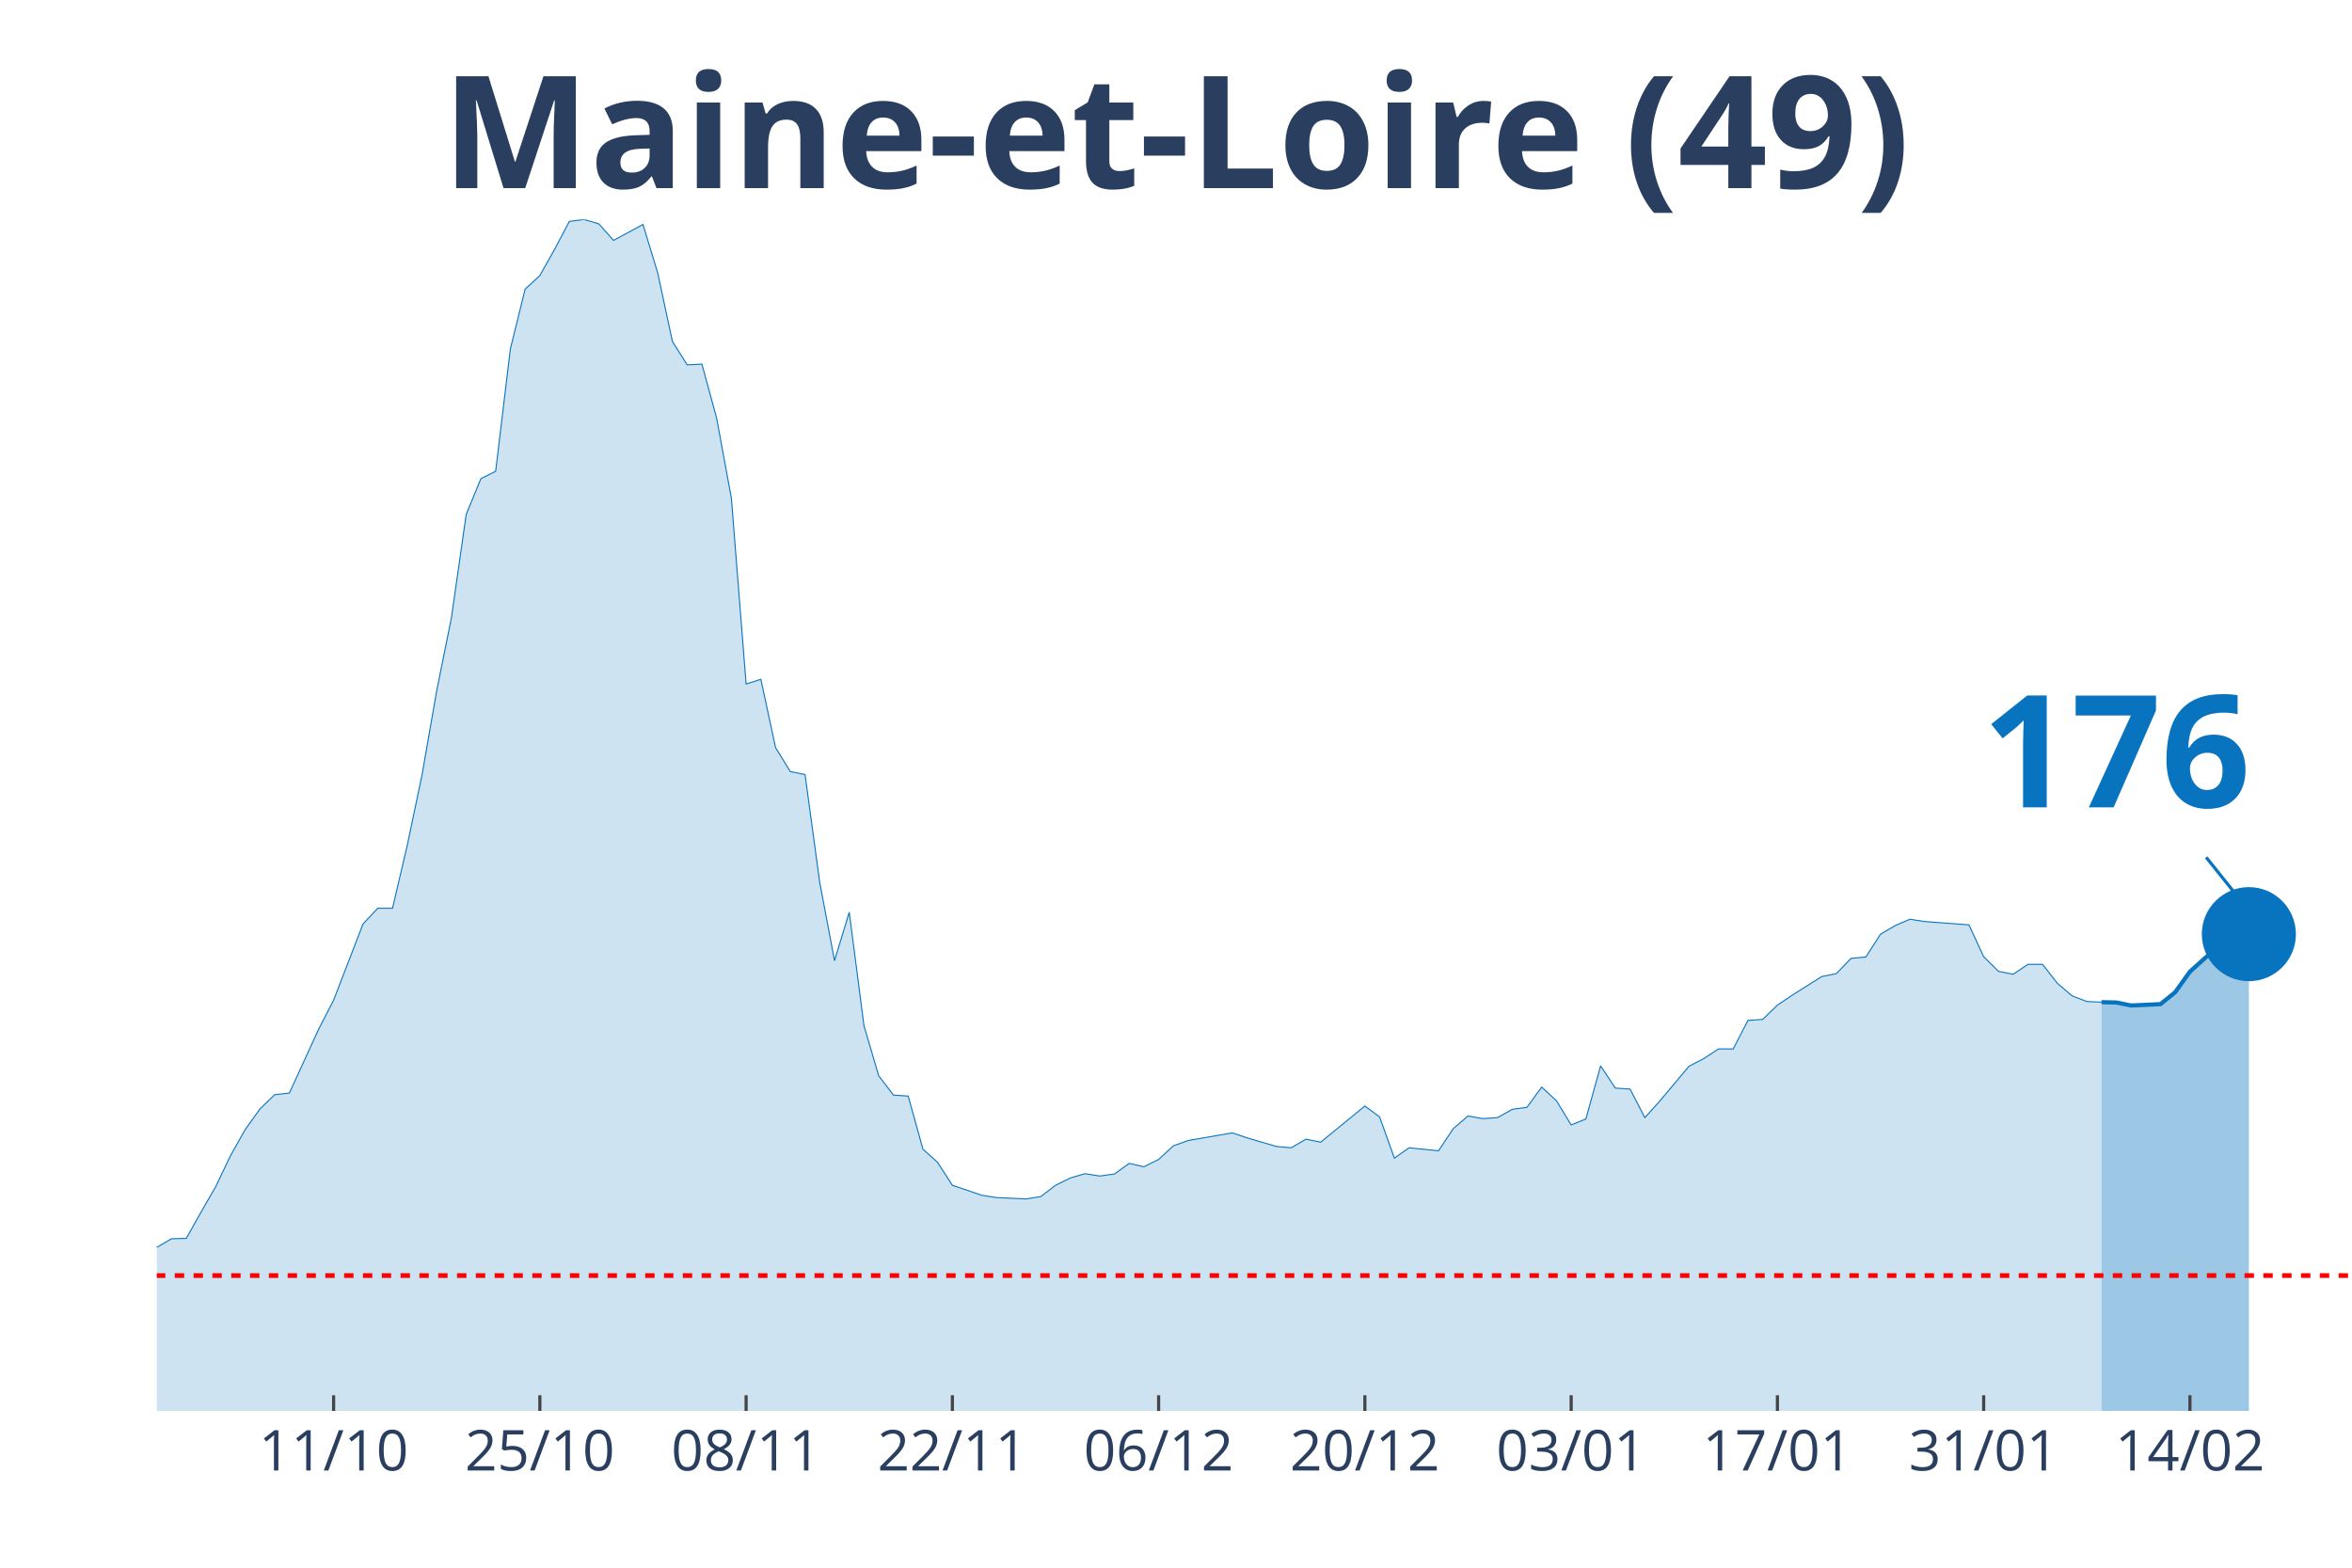
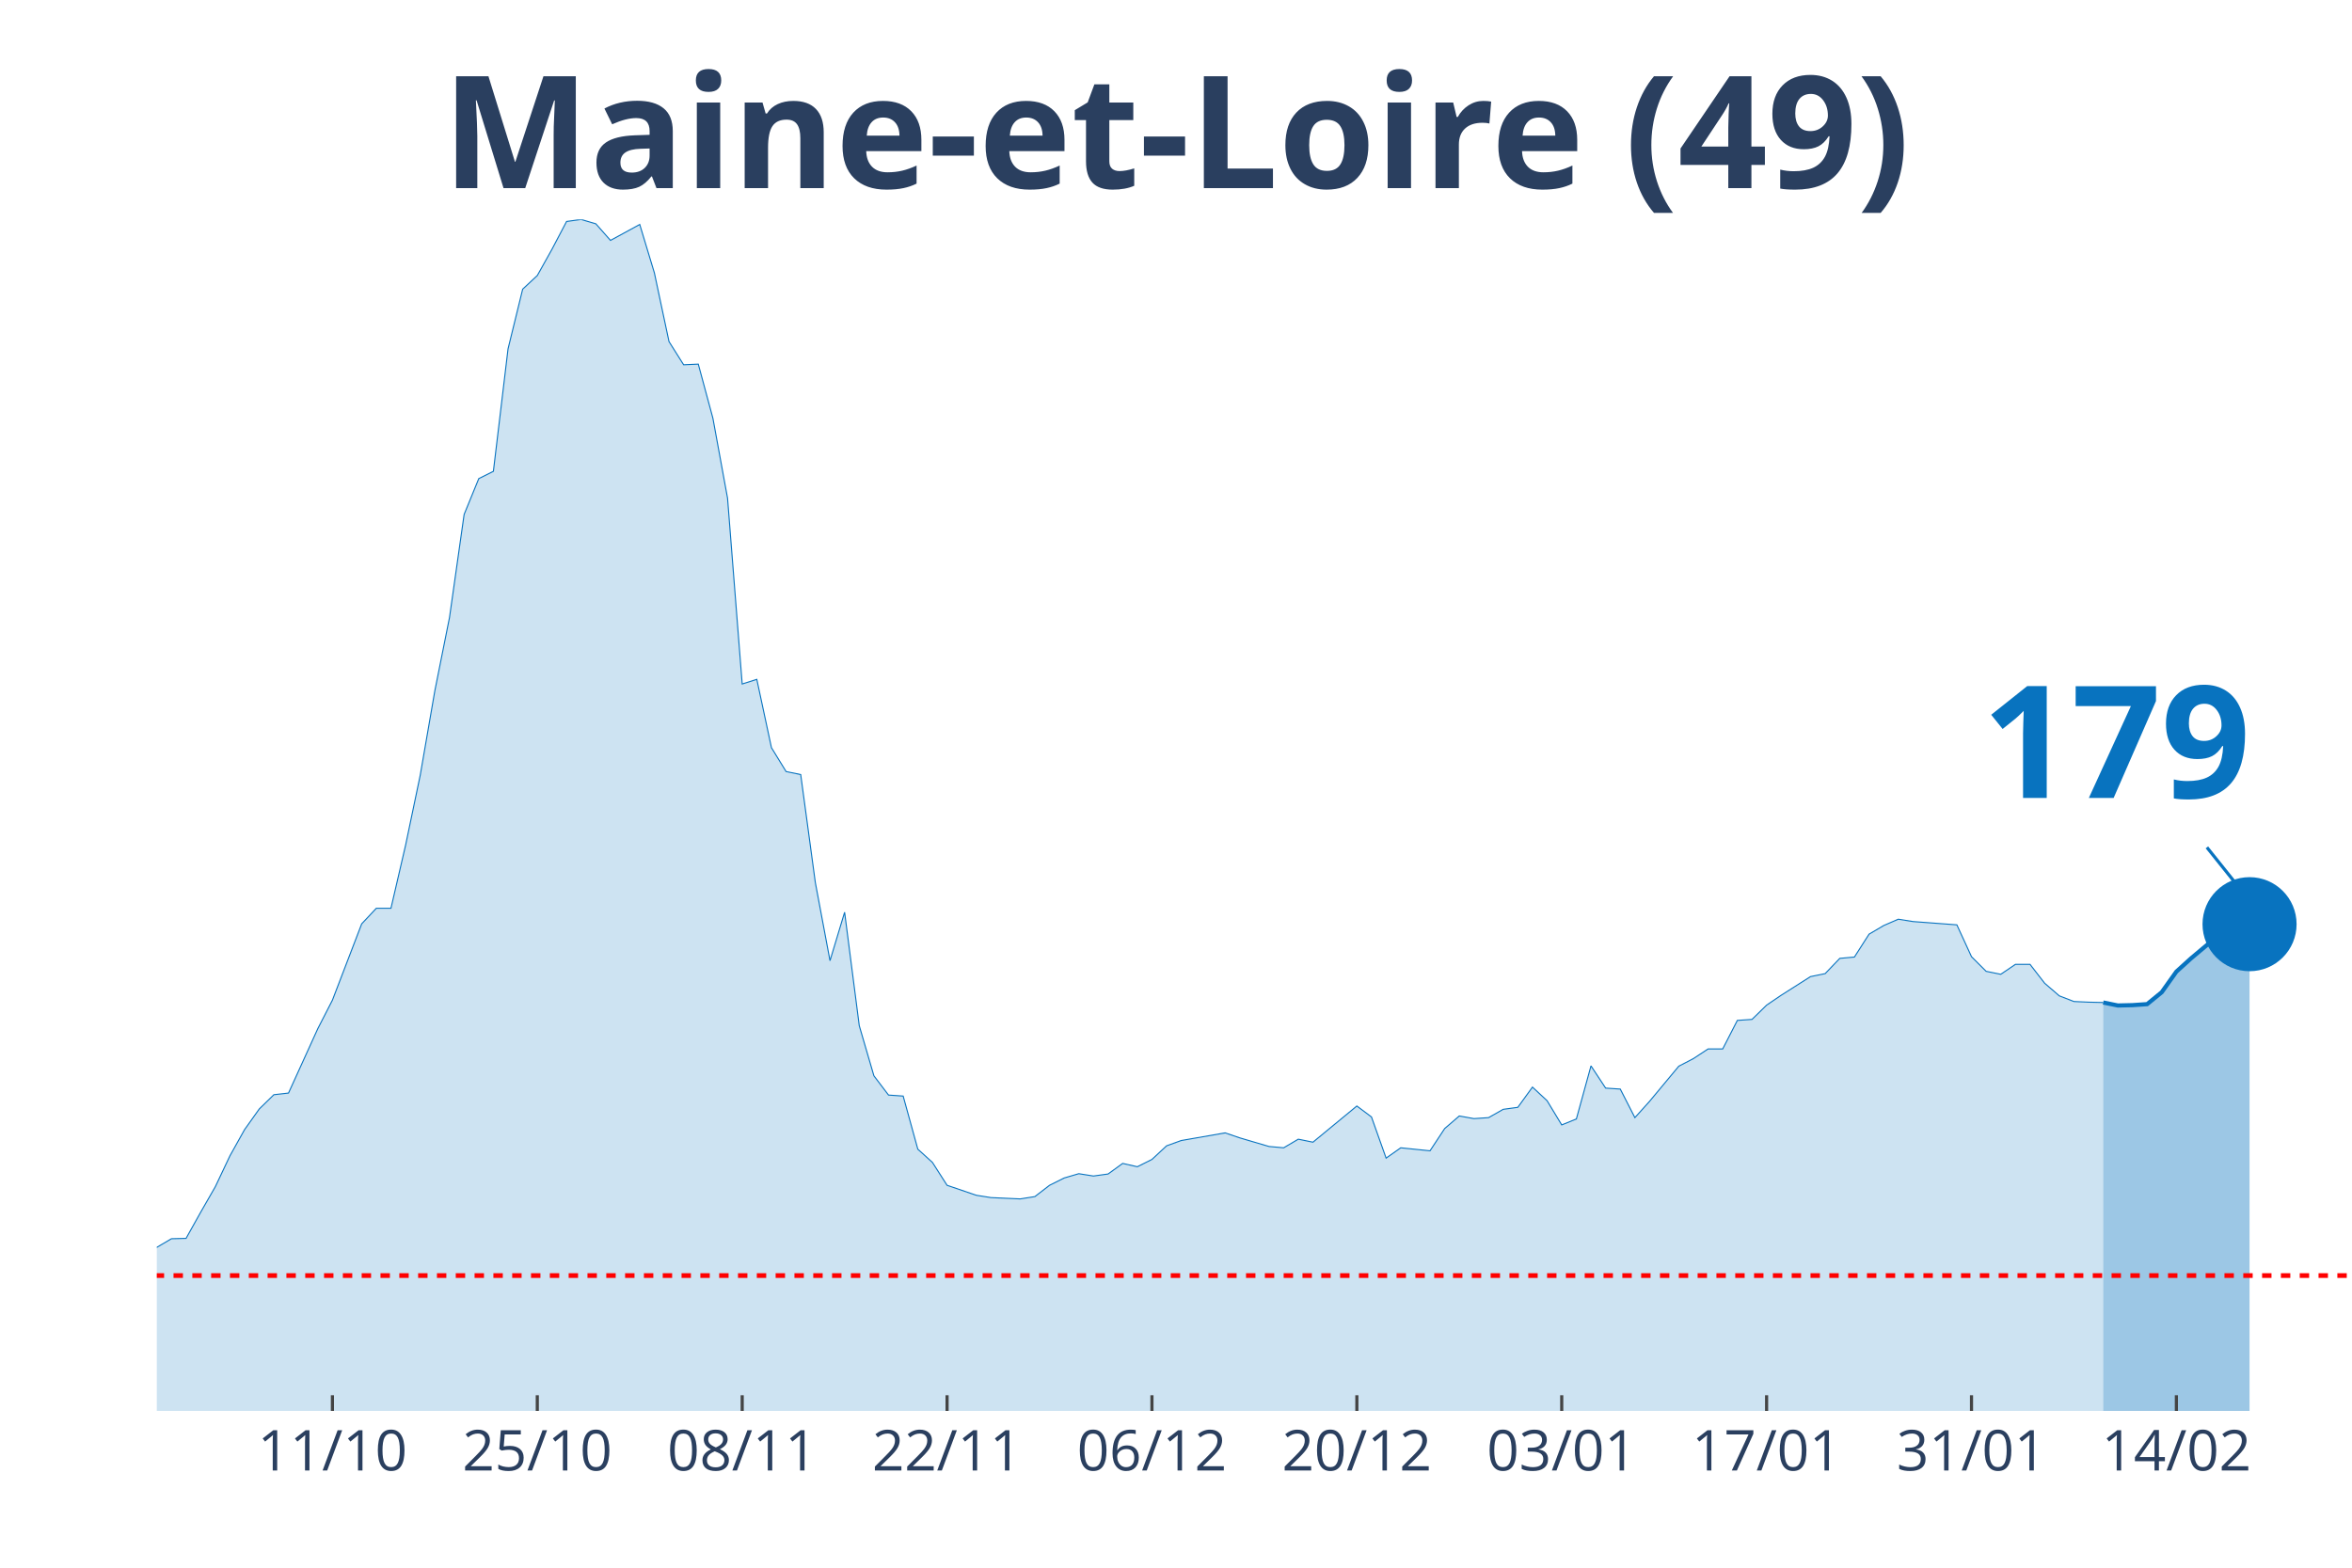
<svg xmlns="http://www.w3.org/2000/svg" class="main-svg" width="1125" height="750" style="" viewBox="0 0 750 500">
  <rect x="0" y="0" width="750" height="500" style="fill: rgb(0, 0, 0); fill-opacity: 0;" />
-   <defs id="defs-d393e8">
+   <defs id="defs-0f6cae">
    <g class="clips">
-       <clipPath id="clipd393e8xyplot" class="plotclip">
+       <clipPath id="clip0f6caexyplot" class="plotclip">
        <rect width="700" height="380" />
      </clipPath>
-       <clipPath class="axesclip" id="clipd393e8x">
+       <clipPath class="axesclip" id="clip0f6caex">
        <rect x="50" y="0" width="700" height="500" />
      </clipPath>
-       <clipPath class="axesclip" id="clipd393e8y">
+       <clipPath class="axesclip" id="clip0f6caey">
        <rect x="0" y="70" width="750" height="380" />
      </clipPath>
-       <clipPath class="axesclip" id="clipd393e8xy">
+       <clipPath class="axesclip" id="clip0f6caexy">
        <rect x="50" y="70" width="700" height="380" />
      </clipPath>
    </g>
    <g class="gradients" />
  </defs>
  <g class="bglayer">
    <rect class="bg" x="50" y="70" width="700" height="380" style="fill: rgb(0, 0, 0); fill-opacity: 0; stroke-width: 0;" />
  </g>
  <g class="layer-below">
    <g class="imagelayer" />
    <g class="shapelayer" />
  </g>
  <g class="cartesianlayer">
    <g class="subplot xy">
      <g class="layer-subplot">
        <g class="shapelayer" />
        <g class="imagelayer" />
      </g>
      <g class="gridlayer">
        <g class="x">
-           <path class="xgrid crisp" transform="translate(106.38,0)" d="M0,70v380" style="stroke: rgb(255, 255, 255); stroke-opacity: 1; stroke-width: 1px;" />
-           <path class="xgrid crisp" transform="translate(172.15,0)" d="M0,70v380" style="stroke: rgb(255, 255, 255); stroke-opacity: 1; stroke-width: 1px;" />
-           <path class="xgrid crisp" transform="translate(237.92,0)" d="M0,70v380" style="stroke: rgb(255, 255, 255); stroke-opacity: 1; stroke-width: 1px;" />
-           <path class="xgrid crisp" transform="translate(303.69,0)" d="M0,70v380" style="stroke: rgb(255, 255, 255); stroke-opacity: 1; stroke-width: 1px;" />
-           <path class="xgrid crisp" transform="translate(369.46,0)" d="M0,70v380" style="stroke: rgb(255, 255, 255); stroke-opacity: 1; stroke-width: 1px;" />
-           <path class="xgrid crisp" transform="translate(435.23,0)" d="M0,70v380" style="stroke: rgb(255, 255, 255); stroke-opacity: 1; stroke-width: 1px;" />
-           <path class="xgrid crisp" transform="translate(501.01,0)" d="M0,70v380" style="stroke: rgb(255, 255, 255); stroke-opacity: 1; stroke-width: 1px;" />
-           <path class="xgrid crisp" transform="translate(566.78,0)" d="M0,70v380" style="stroke: rgb(255, 255, 255); stroke-opacity: 1; stroke-width: 1px;" />
-           <path class="xgrid crisp" transform="translate(632.55,0)" d="M0,70v380" style="stroke: rgb(255, 255, 255); stroke-opacity: 1; stroke-width: 1px;" />
-           <path class="xgrid crisp" transform="translate(698.32,0)" d="M0,70v380" style="stroke: rgb(255, 255, 255); stroke-opacity: 1; stroke-width: 1px;" />
+           <path class="xgrid crisp" transform="translate(106,0)" d="M0,70v380" style="stroke: rgb(255, 255, 255); stroke-opacity: 1; stroke-width: 1px;" />
+           <path class="xgrid crisp" transform="translate(171.33,0)" d="M0,70v380" style="stroke: rgb(255, 255, 255); stroke-opacity: 1; stroke-width: 1px;" />
+           <path class="xgrid crisp" transform="translate(236.67,0)" d="M0,70v380" style="stroke: rgb(255, 255, 255); stroke-opacity: 1; stroke-width: 1px;" />
+           <path class="xgrid crisp" transform="translate(302,0)" d="M0,70v380" style="stroke: rgb(255, 255, 255); stroke-opacity: 1; stroke-width: 1px;" />
+           <path class="xgrid crisp" transform="translate(367.33,0)" d="M0,70v380" style="stroke: rgb(255, 255, 255); stroke-opacity: 1; stroke-width: 1px;" />
+           <path class="xgrid crisp" transform="translate(432.67,0)" d="M0,70v380" style="stroke: rgb(255, 255, 255); stroke-opacity: 1; stroke-width: 1px;" />
+           <path class="xgrid crisp" transform="translate(498,0)" d="M0,70v380" style="stroke: rgb(255, 255, 255); stroke-opacity: 1; stroke-width: 1px;" />
+           <path class="xgrid crisp" transform="translate(563.33,0)" d="M0,70v380" style="stroke: rgb(255, 255, 255); stroke-opacity: 1; stroke-width: 1px;" />
+           <path class="xgrid crisp" transform="translate(628.67,0)" d="M0,70v380" style="stroke: rgb(255, 255, 255); stroke-opacity: 1; stroke-width: 1px;" />
+           <path class="xgrid crisp" transform="translate(694,0)" d="M0,70v380" style="stroke: rgb(255, 255, 255); stroke-opacity: 1; stroke-width: 1px;" />
        </g>
        <g class="y" />
      </g>
      <g class="zerolinelayer" />
      <path class="xlines-below" />
      <path class="ylines-below" />
      <g class="overlines-below" />
      <g class="xaxislayer-below" />
      <g class="yaxislayer-below" />
      <g class="overaxes-below" />
-       <g class="plot" transform="translate(50, 70)" clip-path="url('#clipd393e8xyplot')">
+       <g class="plot" transform="translate(50, 70)" clip-path="url('#clip0f6caexyplot')">
        <g class="scatterlayer mlayer">
-           <g class="trace scatter tracee253c2" style="stroke-miterlimit: 2;">
+           <g class="trace scatter trace6b39f4" style="stroke-miterlimit: 2;">
            <g class="fills">
              <g>
-                 <path class="js-fill" d="M620.13,380L-638.93,380L-638.93,373.12L-620.13,370.69L-615.44,370.48L-573.15,376.08L-568.46,376.4L-385.23,377.14L-380.54,374.92L-342.95,375.98L-338.26,375.13L-310.07,373.02L-305.37,373.54L-272.48,372.06L-267.79,372.38L-216.11,363.81L-211.41,361.06L-202.01,356.4L-197.32,355.98L-178.52,357.88L-173.83,360.53L-150.34,355.66L-145.64,351.53L-126.85,333.02L-122.15,333.12L-108.05,315.98L-103.36,315.45L-89.26,315.03L-84.56,316.3L-79.87,316.19L-75.17,317.78L-70.47,314.39L-65.77,312.8L-56.38,313.65L-51.68,310.58L-42.28,312.8L-37.58,315.66L-32.89,318.62L-28.19,318.41L-23.49,318.73L-18.79,321.9L-14.09,326.98L-9.4,330.69L0,327.83L4.7,325.08L9.4,324.97L14.09,316.61L18.79,308.47L23.49,298.62L28.19,290.26L32.89,283.7L37.58,279.15L42.28,278.62L51.68,258.1L56.38,248.99L65.77,224.66L70.47,219.68L75.17,219.68L79.87,199.58L84.56,177.25L89.26,150.26L93.96,126.98L98.66,94.07L103.36,82.65L108.05,80.32L112.75,41.27L117.45,22.22L122.15,17.88L126.85,9.52L131.54,0.63L136.24,0L140.94,1.38L145.64,6.67L155.03,1.59L159.73,17.04L164.43,38.94L169.13,46.35L173.83,46.14L178.52,63.39L183.22,88.89L187.92,148.15L192.62,146.67L197.32,168.47L202.01,176.08L206.71,177.04L211.41,211.53L216.11,236.4L220.81,220.95L225.5,257.14L230.2,273.12L234.9,279.26L239.6,279.58L244.3,296.51L248.99,300.74L253.69,308.04L263.09,311.22L267.79,311.96L277.18,312.38L281.88,311.64L286.58,308.04L291.28,305.71L295.97,304.34L300.67,305.08L305.37,304.44L310.07,301.06L314.77,302.12L319.46,299.79L324.16,295.45L328.86,293.76L342.95,291.32L347.65,292.91L357.05,295.66L361.74,296.08L366.44,293.33L371.14,294.29L385.23,282.75L389.93,286.24L394.63,299.37L399.33,296.08L408.72,297.04L413.42,289.95L418.12,285.93L422.82,286.77L427.52,286.46L432.21,283.81L436.91,283.17L441.61,276.72L446.31,281.06L451.01,288.78L455.7,286.88L460.4,269.95L465.1,277.04L469.8,277.35L474.5,286.46L479.19,281.27L488.59,270.05L493.29,267.62L497.99,264.55L502.68,264.55L507.38,255.45L512.08,255.13L516.78,250.58L521.48,247.41L530.87,241.48L535.57,240.53L540.27,235.66L544.97,235.24L549.66,227.94L554.36,225.19L559.06,223.17L563.76,223.92L577.85,224.97L582.55,235.13L587.25,239.79L591.95,240.74L596.64,237.57L601.34,237.57L606.04,243.6L610.74,247.62L615.44,249.42L620.13,249.63" style="fill: rgb(8, 115, 191); fill-opacity: 0.2; stroke-width: 0;" />
+                 <path class="js-fill" d="M620.67,380L-634.67,380L-634.67,373.12L-616,370.69L-611.33,370.48L-569.33,376.08L-564.67,376.4L-382.67,377.14L-378,374.92L-340.67,375.98L-336,375.13L-308,373.02L-303.33,373.54L-275.33,372.17L-270.67,372.06L-247.33,370.79L-242.67,370.48L-210,361.06L-205.33,356.93L-182,356.61L-177.33,357.88L-172.67,360.53L-168,359.89L-149.33,355.66L-144.67,351.53L-126,333.02L-121.33,333.12L-107.33,315.98L-102.67,315.45L-88.67,315.03L-84,316.3L-79.33,316.19L-74.67,317.78L-70,314.39L-65.33,312.8L-56,313.65L-51.33,310.58L-42,312.8L-37.33,315.66L-32.67,318.62L-28,318.41L-23.33,318.73L-18.67,321.9L-14,326.98L-9.33,330.69L0,327.83L4.67,325.08L9.33,324.97L14,316.61L18.67,308.47L23.33,298.62L28,290.26L32.67,283.7L37.33,279.15L42,278.62L51.33,258.1L56,248.99L65.33,224.66L70,219.68L74.67,219.68L79.33,199.58L84,177.25L88.67,150.26L93.33,126.98L98,94.07L102.67,82.65L107.33,80.32L112,41.27L116.67,22.22L121.33,17.88L126,9.52L130.67,0.63L135.33,0L140,1.38L144.67,6.67L154,1.59L158.67,17.04L163.33,38.94L168,46.35L172.67,46.14L177.33,63.39L182,88.89L186.67,148.15L191.33,146.67L196,168.47L200.67,176.08L205.33,177.04L210,211.53L214.67,236.4L219.33,220.95L224,257.14L228.67,273.12L233.33,279.26L238,279.58L242.67,296.51L247.33,300.74L252,308.04L261.33,311.22L266,311.96L275.33,312.38L280,311.64L284.67,308.04L289.33,305.71L294,304.34L298.67,305.08L303.33,304.44L308,301.06L312.67,302.12L317.33,299.79L322,295.45L326.67,293.76L340.67,291.32L345.33,292.91L354.67,295.66L359.33,296.08L364,293.33L368.67,294.29L382.67,282.75L387.33,286.24L392,299.37L396.67,296.08L406,297.04L410.67,289.95L415.33,285.93L420,286.77L424.67,286.46L429.33,283.81L434,283.17L438.67,276.72L443.33,281.06L448,288.78L452.67,286.88L457.33,269.95L462,277.04L466.67,277.35L471.33,286.46L476,281.27L485.33,270.05L490,267.62L494.67,264.55L499.33,264.55L504,255.45L508.67,255.13L513.33,250.58L518,247.41L527.33,241.48L532,240.53L536.67,235.66L541.33,235.24L546,227.94L550.67,225.19L555.33,223.17L560,223.92L574,224.97L578.67,235.13L583.33,239.79L588,240.74L592.67,237.57L597.33,237.57L602,243.6L606.67,247.62L611.33,249.42L616,249.63L620.67,249.74" style="fill: rgb(8, 115, 191); fill-opacity: 0.2; stroke-width: 0;" />
              </g>
            </g>
            <g class="errorbars" />
            <g class="lines">
-               <path class="js-line" d="M-638.93,373.12L-620.13,370.69L-615.44,370.48L-573.15,376.08L-568.46,376.4L-385.23,377.14L-380.54,374.92L-342.95,375.98L-338.26,375.13L-310.07,373.02L-305.37,373.54L-272.48,372.06L-267.79,372.38L-216.11,363.81L-211.41,361.06L-202.01,356.4L-197.32,355.98L-178.52,357.88L-173.83,360.53L-150.34,355.66L-145.64,351.53L-126.85,333.02L-122.15,333.12L-108.05,315.98L-103.36,315.45L-89.26,315.03L-84.56,316.3L-79.87,316.19L-75.17,317.78L-70.47,314.39L-65.77,312.8L-56.38,313.65L-51.68,310.58L-42.28,312.8L-37.58,315.66L-32.89,318.62L-28.19,318.41L-23.49,318.73L-18.79,321.9L-14.09,326.98L-9.4,330.69L0,327.83L4.7,325.08L9.4,324.97L14.09,316.61L18.79,308.47L23.49,298.62L28.19,290.26L32.89,283.7L37.58,279.15L42.28,278.62L51.68,258.1L56.38,248.99L65.77,224.66L70.47,219.68L75.17,219.68L79.87,199.58L84.56,177.25L89.26,150.26L93.96,126.98L98.66,94.07L103.36,82.65L108.05,80.32L112.75,41.27L117.45,22.22L122.15,17.88L126.85,9.52L131.54,0.63L136.24,0L140.94,1.38L145.64,6.67L155.03,1.59L159.73,17.04L164.43,38.94L169.13,46.35L173.83,46.14L178.52,63.39L183.22,88.89L187.92,148.15L192.62,146.67L197.32,168.47L202.01,176.08L206.71,177.04L211.41,211.53L216.11,236.4L220.81,220.95L225.5,257.14L230.2,273.12L234.9,279.26L239.6,279.58L244.3,296.51L248.99,300.74L253.69,308.04L263.09,311.22L267.79,311.96L277.18,312.38L281.88,311.64L286.58,308.04L291.28,305.71L295.97,304.34L300.67,305.08L305.37,304.44L310.07,301.06L314.77,302.12L319.46,299.79L324.16,295.45L328.86,293.76L342.95,291.32L347.65,292.91L357.05,295.66L361.74,296.08L366.44,293.33L371.14,294.29L385.23,282.75L389.93,286.24L394.63,299.37L399.33,296.08L408.72,297.04L413.42,289.95L418.12,285.93L422.82,286.77L427.52,286.46L432.21,283.81L436.91,283.17L441.61,276.72L446.31,281.06L451.01,288.78L455.7,286.88L460.4,269.95L465.1,277.04L469.8,277.35L474.5,286.46L479.19,281.27L488.59,270.05L493.29,267.62L497.99,264.55L502.68,264.55L507.38,255.45L512.08,255.13L516.78,250.58L521.48,247.41L530.87,241.48L535.57,240.53L540.27,235.66L544.97,235.24L549.66,227.94L554.36,225.19L559.06,223.17L563.76,223.92L577.85,224.97L582.55,235.13L587.25,239.79L591.95,240.74L596.64,237.57L601.34,237.57L606.04,243.6L610.74,247.62L615.44,249.42L620.13,249.63" style="vector-effect: non-scaling-stroke; fill: none; stroke: rgb(8, 115, 191); stroke-opacity: 1; stroke-width: 0.5px; opacity: 1;" />
+               <path class="js-line" d="M-634.67,373.12L-616,370.69L-611.33,370.48L-569.33,376.08L-564.67,376.4L-382.67,377.14L-378,374.92L-340.67,375.98L-336,375.13L-308,373.02L-303.33,373.54L-275.33,372.17L-270.67,372.06L-247.33,370.79L-242.67,370.48L-210,361.06L-205.33,356.93L-182,356.61L-177.33,357.88L-172.67,360.53L-168,359.89L-149.33,355.66L-144.67,351.53L-126,333.02L-121.33,333.12L-107.33,315.98L-102.67,315.45L-88.67,315.03L-84,316.3L-79.33,316.19L-74.67,317.78L-70,314.39L-65.33,312.8L-56,313.65L-51.33,310.58L-42,312.8L-37.33,315.66L-32.67,318.62L-28,318.41L-23.33,318.73L-18.67,321.9L-14,326.98L-9.33,330.69L0,327.83L4.67,325.08L9.33,324.97L14,316.61L18.67,308.47L23.33,298.62L28,290.26L32.67,283.7L37.33,279.15L42,278.62L51.33,258.1L56,248.99L65.33,224.66L70,219.68L74.67,219.68L79.33,199.58L84,177.25L88.67,150.26L93.33,126.98L98,94.07L102.67,82.65L107.33,80.32L112,41.27L116.67,22.22L121.33,17.88L126,9.52L130.67,0.63L135.33,0L140,1.38L144.67,6.67L154,1.59L158.67,17.04L163.33,38.94L168,46.35L172.67,46.14L177.33,63.39L182,88.89L186.67,148.15L191.33,146.67L196,168.47L200.67,176.08L205.33,177.04L210,211.53L214.67,236.4L219.33,220.95L224,257.14L228.67,273.12L233.33,279.26L238,279.58L242.67,296.51L247.33,300.74L252,308.04L261.33,311.22L266,311.96L275.33,312.38L280,311.64L284.67,308.04L289.33,305.71L294,304.34L298.67,305.08L303.33,304.44L308,301.06L312.67,302.12L317.33,299.79L322,295.45L326.67,293.76L340.67,291.32L345.33,292.91L354.67,295.66L359.33,296.08L364,293.33L368.67,294.29L382.67,282.75L387.33,286.24L392,299.37L396.67,296.08L406,297.04L410.67,289.95L415.33,285.93L420,286.77L424.67,286.46L429.33,283.81L434,283.17L438.67,276.72L443.33,281.06L448,288.78L452.67,286.88L457.33,269.95L462,277.04L466.67,277.35L471.33,286.46L476,281.27L485.33,270.05L490,267.62L494.67,264.55L499.33,264.55L504,255.45L508.67,255.13L513.33,250.58L518,247.41L527.33,241.48L532,240.53L536.67,235.66L541.33,235.24L546,227.94L550.67,225.19L555.33,223.17L560,223.92L574,224.97L578.67,235.13L583.33,239.79L588,240.74L592.67,237.57L597.33,237.57L602,243.6L606.67,247.62L611.33,249.42L616,249.63L620.67,249.74" style="vector-effect: non-scaling-stroke; fill: none; stroke: rgb(8, 115, 191); stroke-opacity: 1; stroke-width: 0.5px; opacity: 1;" />
            </g>
            <g class="points" />
            <g class="text" />
          </g>
-           <g class="trace scatter traceec9b0a" style="stroke-miterlimit: 2;">
+           <g class="trace scatter tracef1d5c4" style="stroke-miterlimit: 2;">
            <g class="fills">
              <g>
-                 <path class="js-fill" d="M667.11,380L620.13,380L620.13,249.63L624.83,249.74L629.53,250.69L638.93,250.26L643.62,246.46L648.32,239.89L653.02,235.66L662.42,227.83L667.11,227.94" style="fill: rgb(8, 115, 191); fill-opacity: 0.4; stroke-width: 0;" />
+                 <path class="js-fill" d="M667.33,380L620.67,380L620.67,249.74L625.33,250.69L630,250.58L634.67,250.26L639.33,246.46L644,239.89L648.67,235.66L658,227.83L662.67,227.94L667.33,224.76" style="fill: rgb(8, 115, 191); fill-opacity: 0.4; stroke-width: 0;" />
              </g>
            </g>
            <g class="errorbars" />
            <g class="lines">
-               <path class="js-line" d="M620.13,249.63L624.83,249.74L629.53,250.69L638.93,250.26L643.62,246.46L648.32,239.89L653.02,235.66L662.42,227.83L667.11,227.94" style="vector-effect: non-scaling-stroke; fill: none; stroke: rgb(8, 115, 191); stroke-opacity: 1; stroke-width: 2px; opacity: 1;" />
+               <path class="js-line" d="M620.67,249.74L625.33,250.69L630,250.58L634.67,250.26L639.33,246.46L644,239.89L648.67,235.66L658,227.83L662.67,227.94L667.33,224.76" style="vector-effect: non-scaling-stroke; fill: none; stroke: rgb(8, 115, 191); stroke-opacity: 1; stroke-width: 2px; opacity: 1;" />
            </g>
            <g class="points" />
            <g class="text" />
          </g>
-           <g class="trace scatter trace6b926f" style="stroke-miterlimit: 2; opacity: 1;">
+           <g class="trace scatter tracedfac22" style="stroke-miterlimit: 2; opacity: 1;">
            <g class="fills" />
            <g class="errorbars" />
            <g class="lines" />
            <g class="points">
-               <path class="point" transform="translate(667.11,227.94)" d="M15,0A15,15 0 1,1 0,-15A15,15 0 0,1 15,0Z" style="opacity: 1; stroke-width: 0px; fill: rgb(8, 115, 191); fill-opacity: 1;" />
+               <path class="point" transform="translate(667.33,224.76)" d="M15,0A15,15 0 1,1 0,-15A15,15 0 0,1 15,0Z" style="opacity: 1; stroke-width: 0px; fill: rgb(8, 115, 191); fill-opacity: 1;" />
            </g>
            <g class="text" />
          </g>
        </g>
      </g>
      <g class="overplot" />
      <path class="xlines-above crisp" style="fill: none; stroke-width: 1px; stroke: rgb(0, 0, 0); stroke-opacity: 0;" d="" />
      <path class="ylines-above crisp" style="fill: none;" d="M0,0" />
      <g class="overlines-above" />
      <g class="xaxislayer-above">
-         <path class="xtick ticks crisp" d="M0,450v-5" transform="translate(106.38,0)" style="stroke: rgb(68, 68, 68); stroke-opacity: 1; stroke-width: 1px;" />
-         <path class="xtick ticks crisp" d="M0,450v-5" transform="translate(172.15,0)" style="stroke: rgb(68, 68, 68); stroke-opacity: 1; stroke-width: 1px;" />
-         <path class="xtick ticks crisp" d="M0,450v-5" transform="translate(237.92,0)" style="stroke: rgb(68, 68, 68); stroke-opacity: 1; stroke-width: 1px;" />
-         <path class="xtick ticks crisp" d="M0,450v-5" transform="translate(303.69,0)" style="stroke: rgb(68, 68, 68); stroke-opacity: 1; stroke-width: 1px;" />
-         <path class="xtick ticks crisp" d="M0,450v-5" transform="translate(369.46,0)" style="stroke: rgb(68, 68, 68); stroke-opacity: 1; stroke-width: 1px;" />
-         <path class="xtick ticks crisp" d="M0,450v-5" transform="translate(435.23,0)" style="stroke: rgb(68, 68, 68); stroke-opacity: 1; stroke-width: 1px;" />
-         <path class="xtick ticks crisp" d="M0,450v-5" transform="translate(501.01,0)" style="stroke: rgb(68, 68, 68); stroke-opacity: 1; stroke-width: 1px;" />
-         <path class="xtick ticks crisp" d="M0,450v-5" transform="translate(566.78,0)" style="stroke: rgb(68, 68, 68); stroke-opacity: 1; stroke-width: 1px;" />
-         <path class="xtick ticks crisp" d="M0,450v-5" transform="translate(632.55,0)" style="stroke: rgb(68, 68, 68); stroke-opacity: 1; stroke-width: 1px;" />
-         <path class="xtick ticks crisp" d="M0,450v-5" transform="translate(698.32,0)" style="stroke: rgb(68, 68, 68); stroke-opacity: 1; stroke-width: 1px;" />
+         <path class="xtick ticks crisp" d="M0,450v-5" transform="translate(106,0)" style="stroke: rgb(68, 68, 68); stroke-opacity: 1; stroke-width: 1px;" />
+         <path class="xtick ticks crisp" d="M0,450v-5" transform="translate(171.33,0)" style="stroke: rgb(68, 68, 68); stroke-opacity: 1; stroke-width: 1px;" />
+         <path class="xtick ticks crisp" d="M0,450v-5" transform="translate(236.67,0)" style="stroke: rgb(68, 68, 68); stroke-opacity: 1; stroke-width: 1px;" />
+         <path class="xtick ticks crisp" d="M0,450v-5" transform="translate(302,0)" style="stroke: rgb(68, 68, 68); stroke-opacity: 1; stroke-width: 1px;" />
+         <path class="xtick ticks crisp" d="M0,450v-5" transform="translate(367.33,0)" style="stroke: rgb(68, 68, 68); stroke-opacity: 1; stroke-width: 1px;" />
+         <path class="xtick ticks crisp" d="M0,450v-5" transform="translate(432.67,0)" style="stroke: rgb(68, 68, 68); stroke-opacity: 1; stroke-width: 1px;" />
+         <path class="xtick ticks crisp" d="M0,450v-5" transform="translate(498,0)" style="stroke: rgb(68, 68, 68); stroke-opacity: 1; stroke-width: 1px;" />
+         <path class="xtick ticks crisp" d="M0,450v-5" transform="translate(563.33,0)" style="stroke: rgb(68, 68, 68); stroke-opacity: 1; stroke-width: 1px;" />
+         <path class="xtick ticks crisp" d="M0,450v-5" transform="translate(628.67,0)" style="stroke: rgb(68, 68, 68); stroke-opacity: 1; stroke-width: 1px;" />
+         <path class="xtick ticks crisp" d="M0,450v-5" transform="translate(694,0)" style="stroke: rgb(68, 68, 68); stroke-opacity: 1; stroke-width: 1px;" />
        <g class="xtick">
-           <text text-anchor="middle" x="0" y="469" transform="translate(106.38,0)" style="font-family: 'Open Sans', verdana, arial, sans-serif; font-size: 18px; fill: rgb(42, 63, 95); fill-opacity: 1; white-space: pre;">11/10</text>
+           <text text-anchor="middle" x="0" y="469" transform="translate(106,0)" style="font-family: 'Open Sans', verdana, arial, sans-serif; font-size: 18px; fill: rgb(42, 63, 95); fill-opacity: 1; white-space: pre;">11/10</text>
        </g>
        <g class="xtick">
-           <text text-anchor="middle" x="0" y="469" transform="translate(172.15,0)" style="font-family: 'Open Sans', verdana, arial, sans-serif; font-size: 18px; fill: rgb(42, 63, 95); fill-opacity: 1; white-space: pre;">25/10</text>
+           <text text-anchor="middle" x="0" y="469" transform="translate(171.33,0)" style="font-family: 'Open Sans', verdana, arial, sans-serif; font-size: 18px; fill: rgb(42, 63, 95); fill-opacity: 1; white-space: pre;">25/10</text>
        </g>
        <g class="xtick">
-           <text text-anchor="middle" x="0" y="469" transform="translate(237.92,0)" style="font-family: 'Open Sans', verdana, arial, sans-serif; font-size: 18px; fill: rgb(42, 63, 95); fill-opacity: 1; white-space: pre;">08/11</text>
+           <text text-anchor="middle" x="0" y="469" transform="translate(236.67,0)" style="font-family: 'Open Sans', verdana, arial, sans-serif; font-size: 18px; fill: rgb(42, 63, 95); fill-opacity: 1; white-space: pre;">08/11</text>
        </g>
        <g class="xtick">
-           <text text-anchor="middle" x="0" y="469" transform="translate(303.69,0)" style="font-family: 'Open Sans', verdana, arial, sans-serif; font-size: 18px; fill: rgb(42, 63, 95); fill-opacity: 1; white-space: pre;">22/11</text>
+           <text text-anchor="middle" x="0" y="469" transform="translate(302,0)" style="font-family: 'Open Sans', verdana, arial, sans-serif; font-size: 18px; fill: rgb(42, 63, 95); fill-opacity: 1; white-space: pre;">22/11</text>
        </g>
        <g class="xtick">
-           <text text-anchor="middle" x="0" y="469" transform="translate(369.46,0)" style="font-family: 'Open Sans', verdana, arial, sans-serif; font-size: 18px; fill: rgb(42, 63, 95); fill-opacity: 1; white-space: pre;">06/12</text>
+           <text text-anchor="middle" x="0" y="469" transform="translate(367.33,0)" style="font-family: 'Open Sans', verdana, arial, sans-serif; font-size: 18px; fill: rgb(42, 63, 95); fill-opacity: 1; white-space: pre;">06/12</text>
        </g>
        <g class="xtick">
-           <text text-anchor="middle" x="0" y="469" transform="translate(435.23,0)" style="font-family: 'Open Sans', verdana, arial, sans-serif; font-size: 18px; fill: rgb(42, 63, 95); fill-opacity: 1; white-space: pre;">20/12</text>
+           <text text-anchor="middle" x="0" y="469" transform="translate(432.67,0)" style="font-family: 'Open Sans', verdana, arial, sans-serif; font-size: 18px; fill: rgb(42, 63, 95); fill-opacity: 1; white-space: pre;">20/12</text>
        </g>
        <g class="xtick">
-           <text text-anchor="middle" x="0" y="469" transform="translate(501.01,0)" style="font-family: 'Open Sans', verdana, arial, sans-serif; font-size: 18px; fill: rgb(42, 63, 95); fill-opacity: 1; white-space: pre;">03/01</text>
+           <text text-anchor="middle" x="0" y="469" transform="translate(498,0)" style="font-family: 'Open Sans', verdana, arial, sans-serif; font-size: 18px; fill: rgb(42, 63, 95); fill-opacity: 1; white-space: pre;">03/01</text>
        </g>
        <g class="xtick">
-           <text text-anchor="middle" x="0" y="469" transform="translate(566.78,0)" style="font-family: 'Open Sans', verdana, arial, sans-serif; font-size: 18px; fill: rgb(42, 63, 95); fill-opacity: 1; white-space: pre;">17/01</text>
+           <text text-anchor="middle" x="0" y="469" transform="translate(563.33,0)" style="font-family: 'Open Sans', verdana, arial, sans-serif; font-size: 18px; fill: rgb(42, 63, 95); fill-opacity: 1; white-space: pre;">17/01</text>
        </g>
        <g class="xtick">
-           <text text-anchor="middle" x="0" y="469" transform="translate(632.55,0)" style="font-family: 'Open Sans', verdana, arial, sans-serif; font-size: 18px; fill: rgb(42, 63, 95); fill-opacity: 1; white-space: pre;">31/01</text>
+           <text text-anchor="middle" x="0" y="469" transform="translate(628.67,0)" style="font-family: 'Open Sans', verdana, arial, sans-serif; font-size: 18px; fill: rgb(42, 63, 95); fill-opacity: 1; white-space: pre;">31/01</text>
        </g>
        <g class="xtick">
-           <text text-anchor="middle" x="0" y="469" transform="translate(698.32,0)" style="font-family: 'Open Sans', verdana, arial, sans-serif; font-size: 18px; fill: rgb(42, 63, 95); fill-opacity: 1; white-space: pre;">14/02</text>
+           <text text-anchor="middle" x="0" y="469" transform="translate(694,0)" style="font-family: 'Open Sans', verdana, arial, sans-serif; font-size: 18px; fill: rgb(42, 63, 95); fill-opacity: 1; white-space: pre;">14/02</text>
        </g>
      </g>
      <g class="yaxislayer-above" />
      <g class="overaxes-above" />
    </g>
  </g>
  <g class="polarlayer" />
  <g class="ternarylayer" />
  <g class="geolayer" />
  <g class="funnelarealayer" />
  <g class="pielayer" />
  <g class="treemaplayer" />
  <g class="sunburstlayer" />
  <g class="glimages" />
-   <defs id="topdefs-d393e8">
+   <defs id="topdefs-0f6cae">
    <g class="clips" />
  </defs>
  <g class="layer-above">
    <g class="imagelayer" />
    <g class="shapelayer">
-       <path data-index="0" fill-rule="evenodd" d="M-2590.27,406.83L843.96,406.83" clip-path="url('#clipd393e8xy')" style="opacity: 1; stroke: rgb(255, 0, 0); stroke-opacity: 1; fill: rgb(0, 0, 0); fill-opacity: 0; stroke-dasharray: 3px, 3px; stroke-width: 1.5px;" />
+       <path data-index="0" fill-rule="evenodd" d="M-2572.67,406.83L838.67,406.83" clip-path="url('#clip0f6caexy')" style="opacity: 1; stroke: rgb(255, 0, 0); stroke-opacity: 1; fill: rgb(0, 0, 0); fill-opacity: 0; stroke-dasharray: 3px, 3px; stroke-width: 1.5px;" />
    </g>
  </g>
  <g class="infolayer">
    <g class="g-gtitle">
      <text class="gtitle" x="375" y="25" text-anchor="middle" dy="0.7em" style="font-family: 'Open Sans', verdana, arial, sans-serif; font-size: 50px; fill: rgb(42, 63, 95); opacity: 1; font-weight: normal; white-space: pre;">
        <tspan style="font-weight:bold">Maine-et-Loire (49)</tspan>
      </text>
    </g>
    <g class="g-xtitle" />
    <g class="annotation" data-index="0" style="opacity: 1;">
-       <g class="annotation-text-g" transform="rotate(0,675.11,237.94)">
-         <g class="cursor-pointer" transform="translate(617, 202)">
+       <g class="annotation-text-g" transform="rotate(0,675.33,234.76)">
+         <g class="cursor-pointer" transform="translate(617, 199)">
          <rect class="bg" x="0.5" y="0.5" width="115" height="71" style="stroke-width: 1px; stroke: rgb(0, 0, 0); stroke-opacity: 0; fill: rgb(255, 255, 255); fill-opacity: 0.6;" />
          <text class="annotation-text" text-anchor="middle" x="57.812" y="55.5" style="font-family: 'Open Sans', verdana, arial, sans-serif; font-size: 50px; fill: rgb(8, 115, 191); fill-opacity: 1; white-space: pre;">
-             <tspan style="font-weight:bold">176 </tspan>
+             <tspan style="font-weight:bold">179 </tspan>
          </text>
        </g>
      </g>
      <g class="annotation-arrow-g" style="opacity: 1;">
-         <path d="M703.51,273.44L715.11,287.94" style="stroke-width: 1px; stroke: rgb(8, 115, 191); stroke-opacity: 1; stroke-dasharray: 0px, 0px, 18.569px, 18.569px;" />
+         <path d="M703.73,270.26L715.33,284.76" style="stroke-width: 1px; stroke: rgb(8, 115, 191); stroke-opacity: 1; stroke-dasharray: 0px, 0px, 18.569px, 18.569px;" />
      </g>
    </g>
  </g>
</svg>
